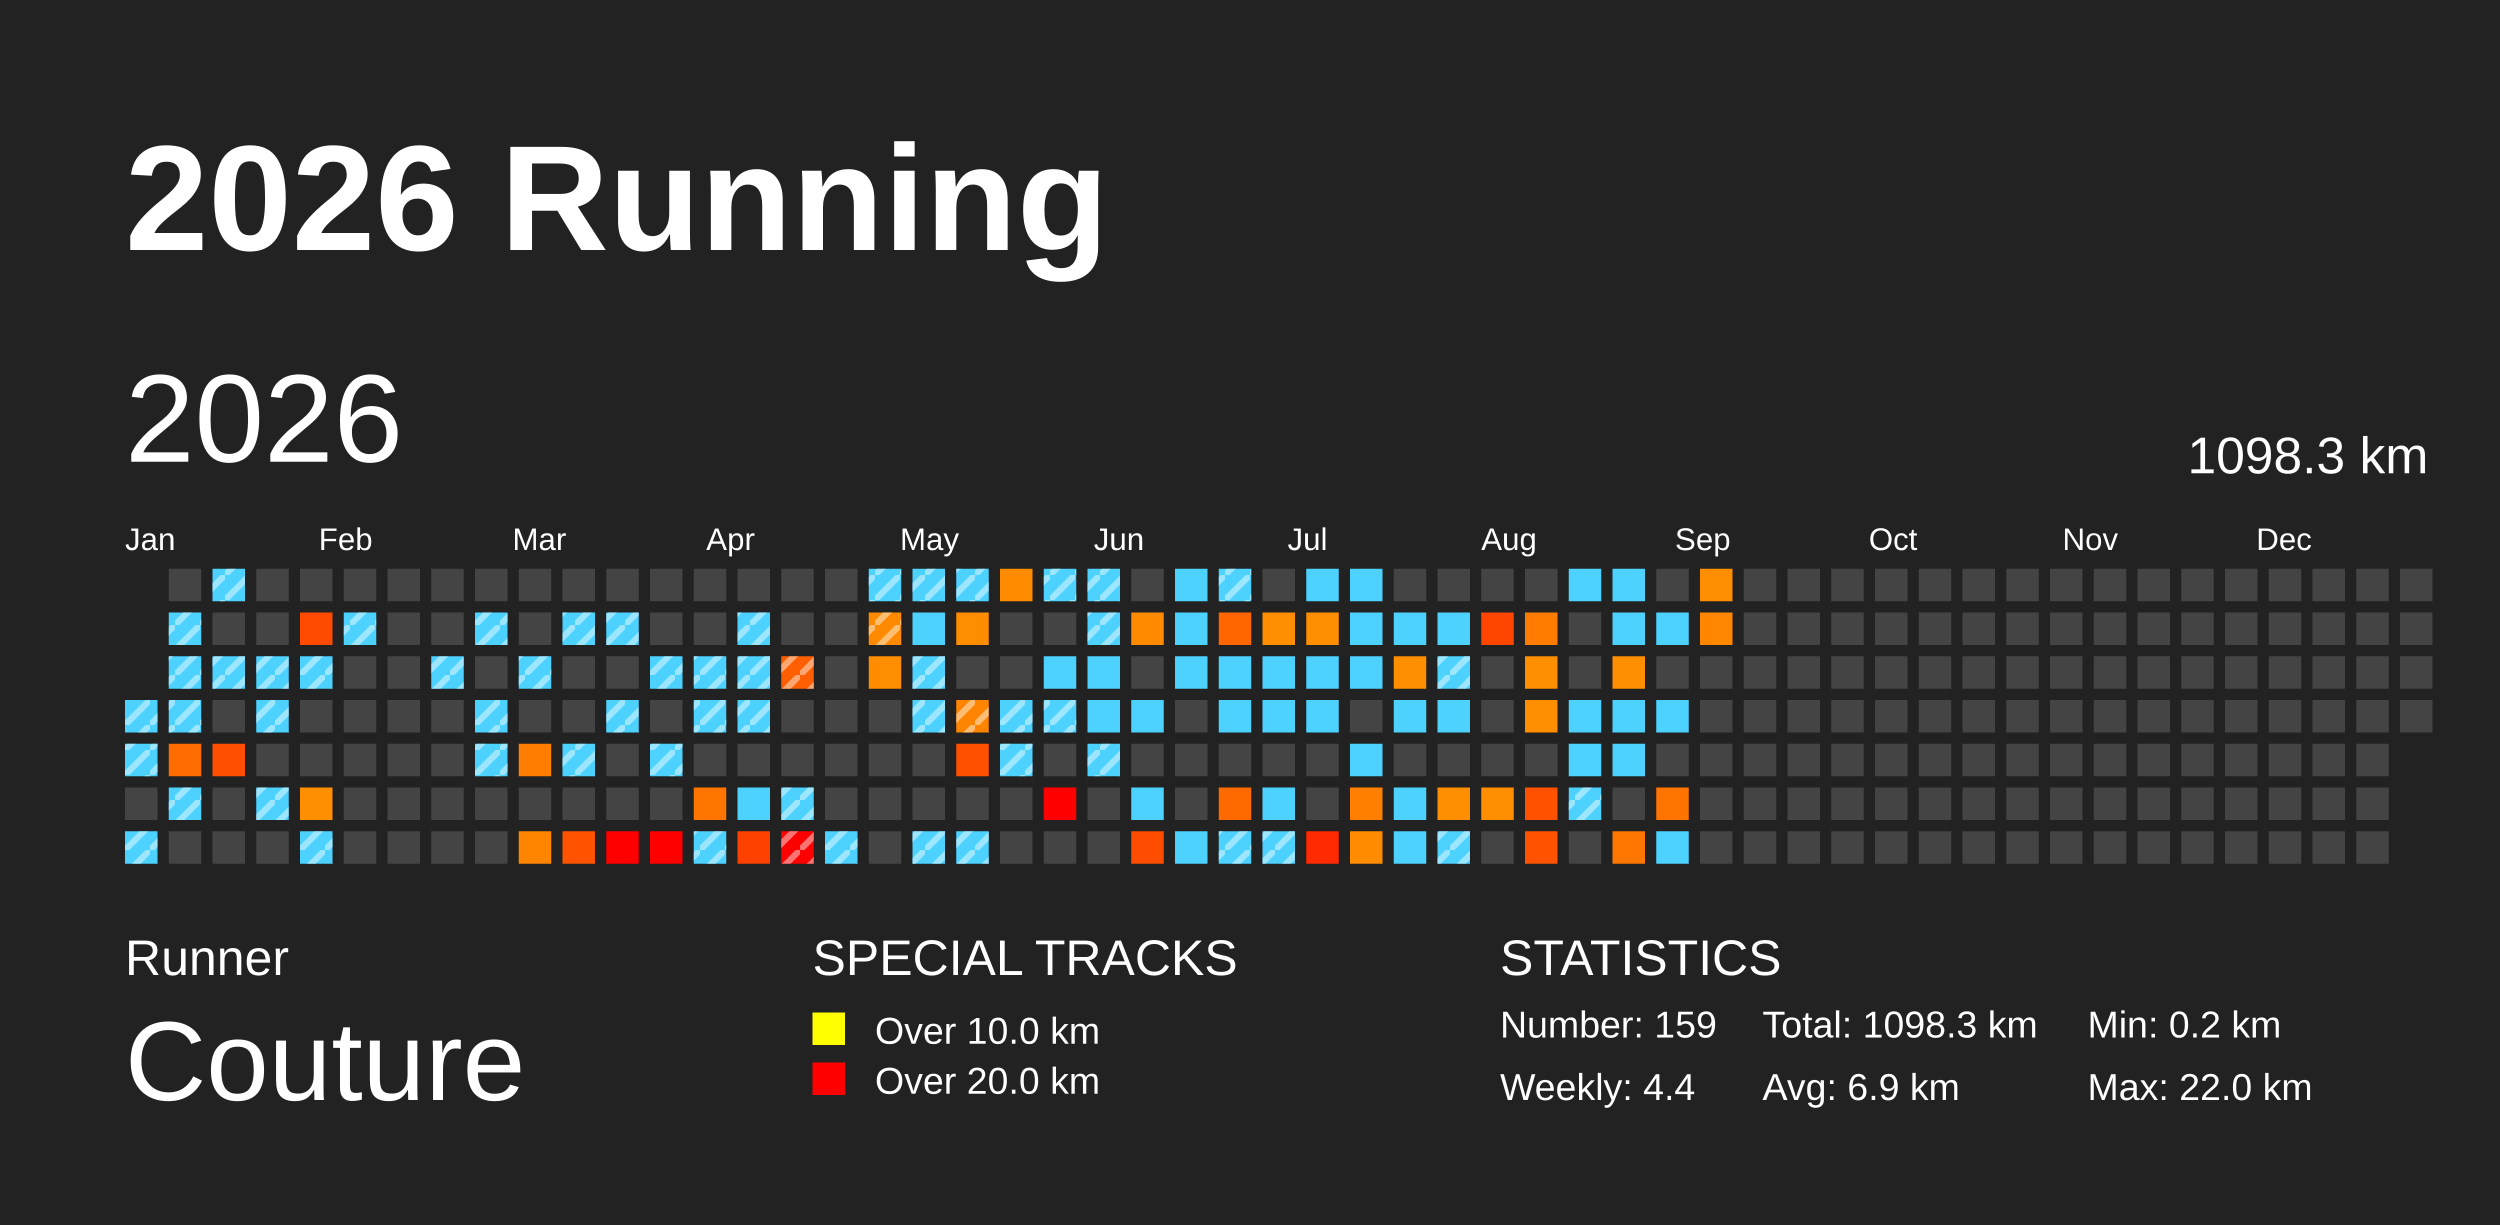
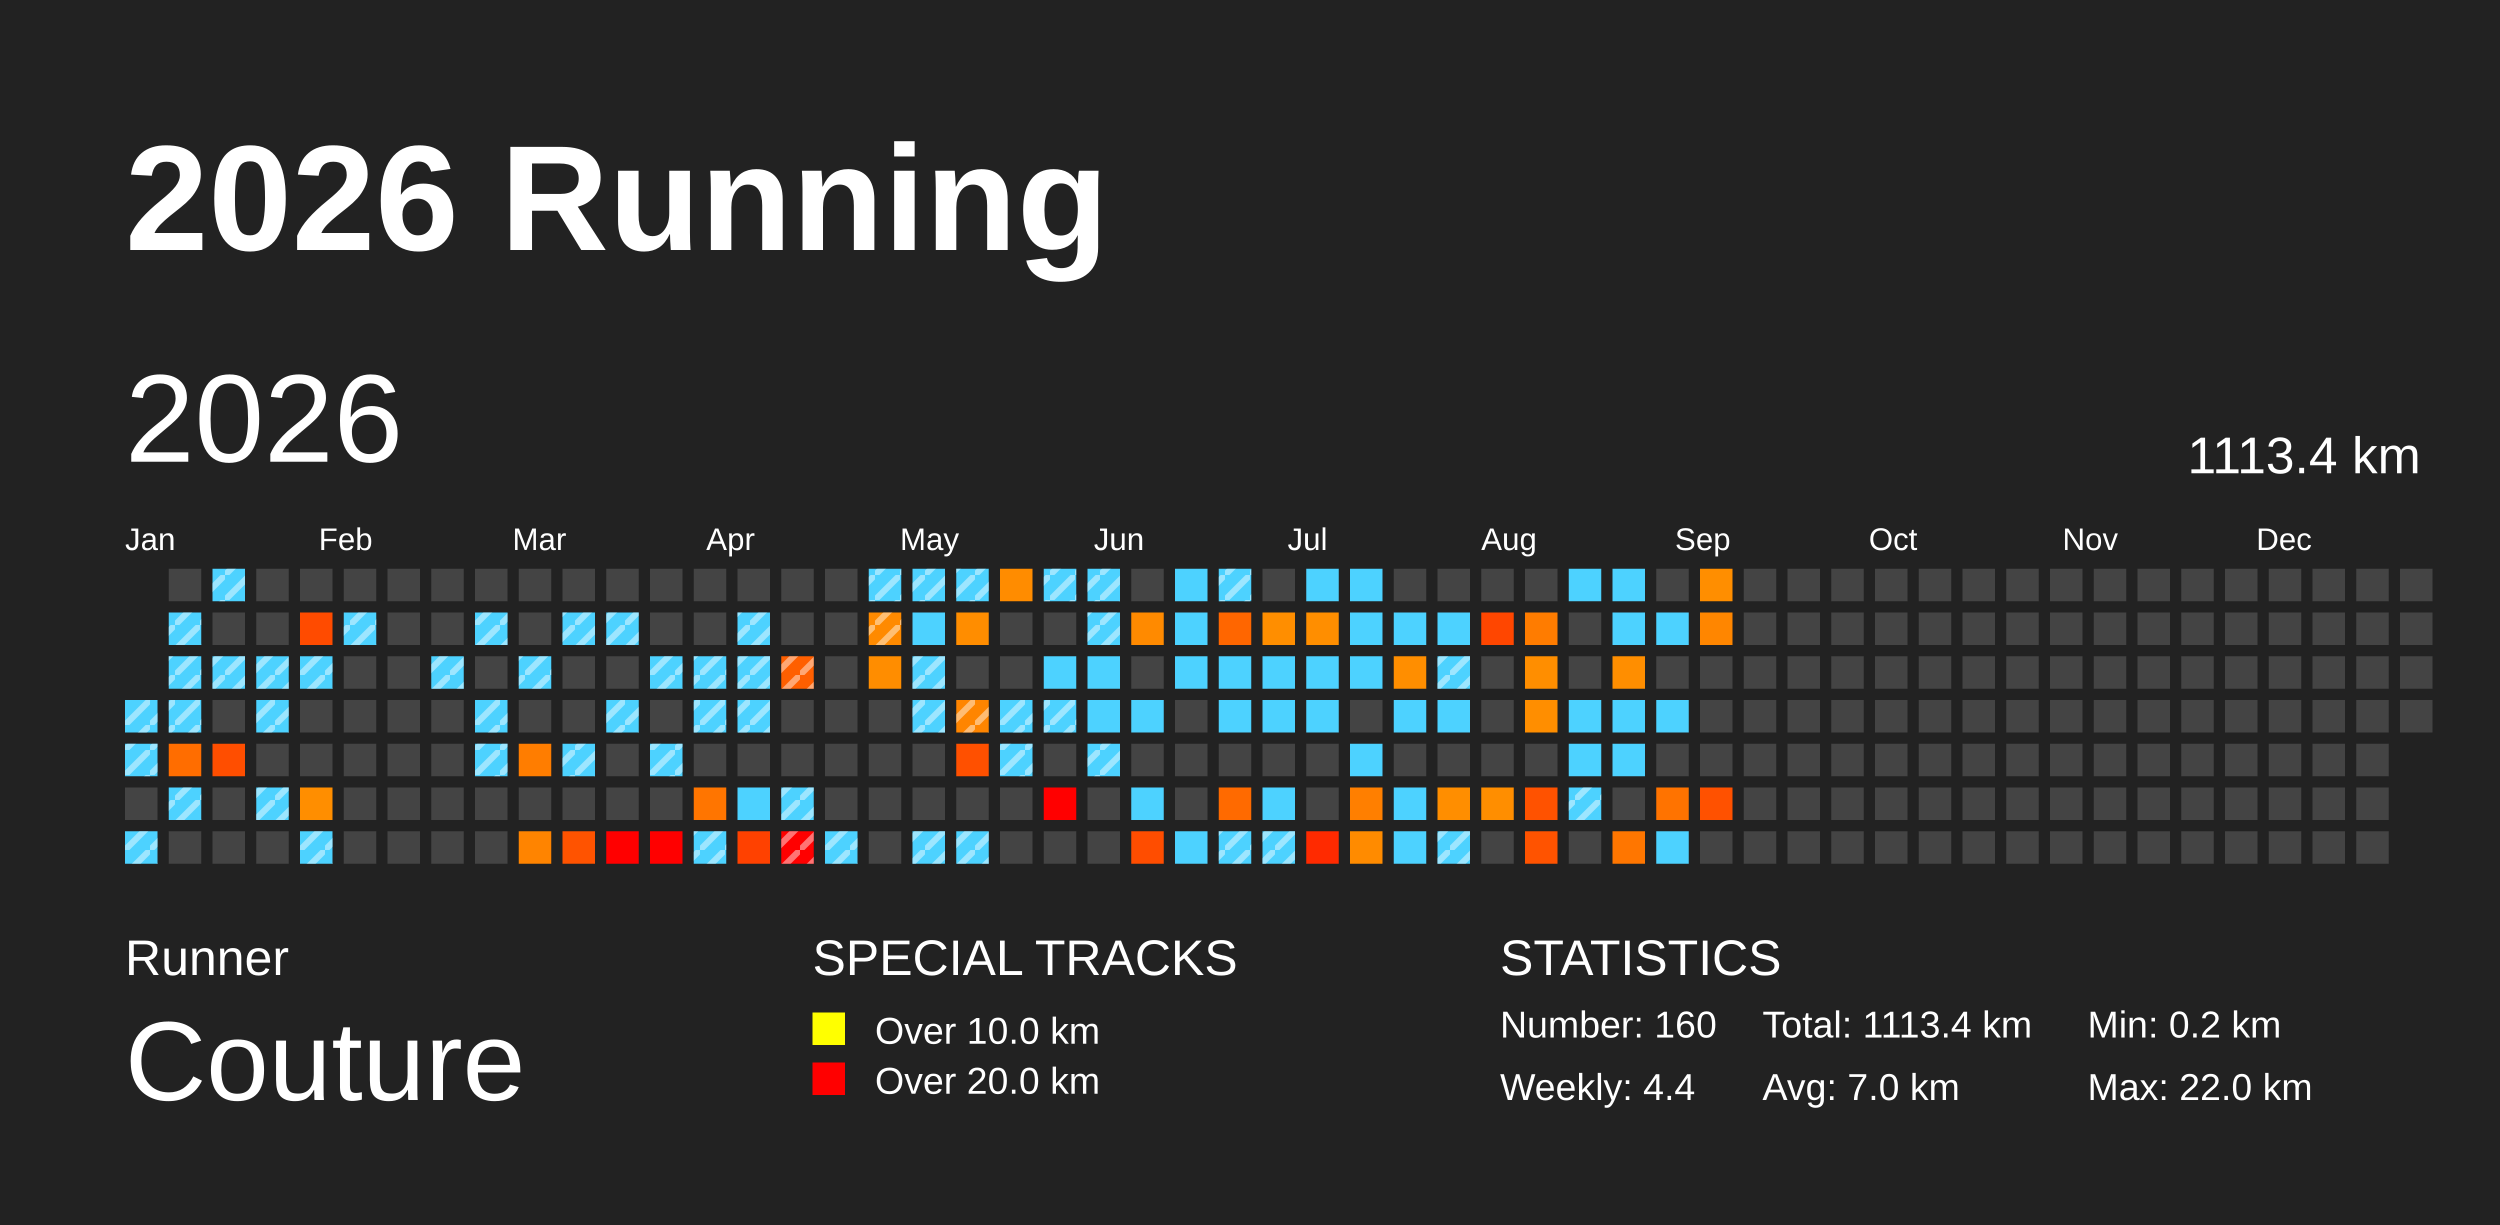
<svg xmlns="http://www.w3.org/2000/svg" baseProfile="full" height="98mm" version="1.1" viewBox="0,0,200,98" width="200mm">
  <defs>
    <pattern height="2" id="indoor-stripe" patternUnits="userSpaceOnUse" width="2">
      <line stroke="white" stroke-opacity="0.45" stroke-width="0.5" x1="0" x2="2" y1="2" y2="0" />
    </pattern>
  </defs>
  <rect fill="#222222" height="98" width="200" x="0" y="0" />
  <text fill="#FFFFFF" style="font-size:12px; font-family:Arial; font-weight:bold;" x="10" y="20">2026 Running</text>
  <text fill="#FFFFFF" style="font-size:4px; font-family:Arial" x="10" y="78">Runner</text>
  <text fill="#FFFFFF" style="font-size:9px; font-family:Arial" x="10" y="88">Couture</text>
  <text fill="#FFFFFF" style="font-size:4px; font-family:Arial" x="65" y="78">SPECIAL TRACKS</text>
  <rect fill="yellow" height="2.6" width="2.6" x="65" y="81" />
  <text fill="#FFFFFF" style="font-size:3px; font-family:Arial" x="70" y="83.5">Over 10.0 km</text>
  <rect fill="red" height="2.6" width="2.6" x="65" y="85" />
  <text fill="#FFFFFF" style="font-size:3px; font-family:Arial" x="70" y="87.5">Over 20.0 km</text>
  <text fill="#FFFFFF" style="font-size:4px; font-family:Arial" x="120" y="78">STATISTICS</text>
-   <text fill="#FFFFFF" style="font-size:3px; font-family:Arial" x="120" y="83">Number: 159</text>
+   <text fill="#FFFFFF" style="font-size:3px; font-family:Arial" x="120" y="83">Number: 160</text>
  <text fill="#FFFFFF" style="font-size:3px; font-family:Arial" x="120" y="88">Weekly: 4.4</text>
-   <text fill="#FFFFFF" style="font-size:3px; font-family:Arial" x="141" y="83">Total: 1098.3 km</text>
-   <text fill="#FFFFFF" style="font-size:3px; font-family:Arial" x="141" y="88">Avg: 6.9 km</text>
+   <text fill="#FFFFFF" style="font-size:3px; font-family:Arial" x="141" y="83">Total: 1113.4 km</text>
+   <text fill="#FFFFFF" style="font-size:3px; font-family:Arial" x="141" y="88">Avg: 7.0 km</text>
  <text fill="#FFFFFF" style="font-size:3px; font-family:Arial" x="167" y="83">Min: 0.2 km</text>
  <text fill="#FFFFFF" style="font-size:3px; font-family:Arial" x="167" y="88">Max: 22.0 km</text>
  <text dominant-baseline="hanging" fill="#FFFFFF" style="font-size:10.0px; font-family:Arial;" x="10" y="30">2026</text>
-   <text dominant-baseline="hanging" fill="#FFFFFF" style="font-size:4.125px; font-family:Arial;" x="175" y="35">1098.3 km</text>
+   <text dominant-baseline="hanging" fill="#FFFFFF" style="font-size:4.125px; font-family:Arial;" x="175" y="35">1113.4 km</text>
  <text fill="#FFFFFF" style="font-size:2.5px; font-family:Arial" x="10.0" y="44">Jan</text>
  <text fill="#FFFFFF" style="font-size:2.5px; font-family:Arial" x="25.5" y="44">Feb</text>
  <text fill="#FFFFFF" style="font-size:2.5px; font-family:Arial" x="41.0" y="44">Mar</text>
  <text fill="#FFFFFF" style="font-size:2.5px; font-family:Arial" x="56.5" y="44">Apr</text>
  <text fill="#FFFFFF" style="font-size:2.5px; font-family:Arial" x="72.0" y="44">May</text>
  <text fill="#FFFFFF" style="font-size:2.5px; font-family:Arial" x="87.5" y="44">Jun</text>
  <text fill="#FFFFFF" style="font-size:2.5px; font-family:Arial" x="103.0" y="44">Jul</text>
  <text fill="#FFFFFF" style="font-size:2.5px; font-family:Arial" x="118.5" y="44">Aug</text>
  <text fill="#FFFFFF" style="font-size:2.5px; font-family:Arial" x="134.0" y="44">Sep</text>
  <text fill="#FFFFFF" style="font-size:2.5px; font-family:Arial" x="149.5" y="44">Oct</text>
  <text fill="#FFFFFF" style="font-size:2.5px; font-family:Arial" x="165.0" y="44">Nov</text>
  <text fill="#FFFFFF" style="font-size:2.5px; font-family:Arial" x="180.5" y="44">Dec</text>
  <rect fill="#4dd2ff" height="2.6" width="2.6" x="10.0" y="56.0" />
  <rect fill="url(#indoor-stripe)" height="2.6" style="pointer-events: none;" width="2.6" x="10.0" y="56.0" />
  <rect fill="#4dd2ff" height="2.6" width="2.6" x="10.0" y="59.5" />
  <rect fill="url(#indoor-stripe)" height="2.6" style="pointer-events: none;" width="2.6" x="10.0" y="59.5" />
  <rect fill="#444444" height="2.6" width="2.6" x="10.0" y="63.0" />
  <rect fill="#4dd2ff" height="2.6" width="2.6" x="10.0" y="66.5" />
  <rect fill="url(#indoor-stripe)" height="2.6" style="pointer-events: none;" width="2.6" x="10.0" y="66.5" />
  <rect fill="#444444" height="2.6" width="2.6" x="13.5" y="45.5" />
  <rect fill="#4dd2ff" height="2.6" width="2.6" x="13.5" y="49.0" />
  <rect fill="url(#indoor-stripe)" height="2.6" style="pointer-events: none;" width="2.6" x="13.5" y="49.0" />
  <rect fill="#4dd2ff" height="2.6" width="2.6" x="13.5" y="52.5" />
  <rect fill="url(#indoor-stripe)" height="2.6" style="pointer-events: none;" width="2.6" x="13.5" y="52.5" />
  <rect fill="#4dd2ff" height="2.6" width="2.6" x="13.5" y="56.0" />
  <rect fill="url(#indoor-stripe)" height="2.6" style="pointer-events: none;" width="2.6" x="13.5" y="56.0" />
  <rect fill="#ff6d00" height="2.6" width="2.6" x="13.5" y="59.5" />
  <rect fill="#4dd2ff" height="2.6" width="2.6" x="13.5" y="63.0" />
  <rect fill="url(#indoor-stripe)" height="2.6" style="pointer-events: none;" width="2.6" x="13.5" y="63.0" />
  <rect fill="#444444" height="2.6" width="2.6" x="13.5" y="66.5" />
  <rect fill="#4dd2ff" height="2.6" width="2.6" x="17.0" y="45.5" />
  <rect fill="url(#indoor-stripe)" height="2.6" style="pointer-events: none;" width="2.6" x="17.0" y="45.5" />
  <rect fill="#444444" height="2.6" width="2.6" x="17.0" y="49.0" />
  <rect fill="#4dd2ff" height="2.6" width="2.6" x="17.0" y="52.5" />
  <rect fill="url(#indoor-stripe)" height="2.6" style="pointer-events: none;" width="2.6" x="17.0" y="52.5" />
  <rect fill="#444444" height="2.6" width="2.6" x="17.0" y="56.0" />
  <rect fill="#ff4e00" height="2.6" width="2.6" x="17.0" y="59.5" />
  <rect fill="#444444" height="2.6" width="2.6" x="17.0" y="63.0" />
  <rect fill="#444444" height="2.6" width="2.6" x="17.0" y="66.5" />
  <rect fill="#444444" height="2.6" width="2.6" x="20.5" y="45.5" />
  <rect fill="#444444" height="2.6" width="2.6" x="20.5" y="49.0" />
  <rect fill="#4dd2ff" height="2.6" width="2.6" x="20.5" y="52.5" />
  <rect fill="url(#indoor-stripe)" height="2.6" style="pointer-events: none;" width="2.6" x="20.5" y="52.5" />
  <rect fill="#4dd2ff" height="2.6" width="2.6" x="20.5" y="56.0" />
  <rect fill="url(#indoor-stripe)" height="2.6" style="pointer-events: none;" width="2.6" x="20.5" y="56.0" />
  <rect fill="#444444" height="2.6" width="2.6" x="20.5" y="59.5" />
  <rect fill="#4dd2ff" height="2.6" width="2.6" x="20.5" y="63.0" />
  <rect fill="url(#indoor-stripe)" height="2.6" style="pointer-events: none;" width="2.6" x="20.5" y="63.0" />
  <rect fill="#444444" height="2.6" width="2.6" x="20.5" y="66.5" />
  <rect fill="#444444" height="2.6" width="2.6" x="24.0" y="45.5" />
  <rect fill="#ff4b00" height="2.6" width="2.6" x="24.0" y="49.0" />
  <rect fill="#4dd2ff" height="2.6" width="2.6" x="24.0" y="52.5" />
  <rect fill="url(#indoor-stripe)" height="2.6" style="pointer-events: none;" width="2.6" x="24.0" y="52.5" />
  <rect fill="#444444" height="2.6" width="2.6" x="24.0" y="56.0" />
  <rect fill="#444444" height="2.6" width="2.6" x="24.0" y="59.5" />
  <rect fill="#ff8e00" height="2.6" width="2.6" x="24.0" y="63.0" />
  <rect fill="#4dd2ff" height="2.6" width="2.6" x="24.0" y="66.5" />
  <rect fill="url(#indoor-stripe)" height="2.6" style="pointer-events: none;" width="2.6" x="24.0" y="66.5" />
  <rect fill="#444444" height="2.6" width="2.6" x="27.5" y="45.5" />
  <rect fill="#4dd2ff" height="2.6" width="2.6" x="27.5" y="49.0" />
  <rect fill="url(#indoor-stripe)" height="2.6" style="pointer-events: none;" width="2.6" x="27.5" y="49.0" />
  <rect fill="#444444" height="2.6" width="2.6" x="27.5" y="52.5" />
  <rect fill="#444444" height="2.6" width="2.6" x="27.5" y="56.0" />
  <rect fill="#444444" height="2.6" width="2.6" x="27.5" y="59.5" />
  <rect fill="#444444" height="2.6" width="2.6" x="27.5" y="63.0" />
  <rect fill="#444444" height="2.6" width="2.6" x="27.5" y="66.5" />
  <rect fill="#444444" height="2.6" width="2.6" x="31.0" y="45.5" />
  <rect fill="#444444" height="2.6" width="2.6" x="31.0" y="49.0" />
  <rect fill="#444444" height="2.6" width="2.6" x="31.0" y="52.5" />
  <rect fill="#444444" height="2.6" width="2.6" x="31.0" y="56.0" />
  <rect fill="#444444" height="2.6" width="2.6" x="31.0" y="59.5" />
  <rect fill="#444444" height="2.6" width="2.6" x="31.0" y="63.0" />
  <rect fill="#444444" height="2.6" width="2.6" x="31.0" y="66.5" />
  <rect fill="#444444" height="2.6" width="2.6" x="34.5" y="45.5" />
  <rect fill="#444444" height="2.6" width="2.6" x="34.5" y="49.0" />
  <rect fill="#4dd2ff" height="2.6" width="2.6" x="34.5" y="52.5" />
  <rect fill="url(#indoor-stripe)" height="2.6" style="pointer-events: none;" width="2.6" x="34.5" y="52.5" />
  <rect fill="#444444" height="2.6" width="2.6" x="34.5" y="56.0" />
  <rect fill="#444444" height="2.6" width="2.6" x="34.5" y="59.5" />
  <rect fill="#444444" height="2.6" width="2.6" x="34.5" y="63.0" />
  <rect fill="#444444" height="2.6" width="2.6" x="34.5" y="66.5" />
  <rect fill="#444444" height="2.6" width="2.6" x="38.0" y="45.5" />
  <rect fill="#4dd2ff" height="2.6" width="2.6" x="38.0" y="49.0" />
  <rect fill="url(#indoor-stripe)" height="2.6" style="pointer-events: none;" width="2.6" x="38.0" y="49.0" />
  <rect fill="#444444" height="2.6" width="2.6" x="38.0" y="52.5" />
  <rect fill="#4dd2ff" height="2.6" width="2.6" x="38.0" y="56.0" />
  <rect fill="url(#indoor-stripe)" height="2.6" style="pointer-events: none;" width="2.6" x="38.0" y="56.0" />
  <rect fill="#4dd2ff" height="2.6" width="2.6" x="38.0" y="59.5" />
  <rect fill="url(#indoor-stripe)" height="2.6" style="pointer-events: none;" width="2.6" x="38.0" y="59.5" />
  <rect fill="#444444" height="2.6" width="2.6" x="38.0" y="63.0" />
  <rect fill="#444444" height="2.6" width="2.6" x="38.0" y="66.5" />
  <rect fill="#444444" height="2.6" width="2.6" x="41.5" y="45.5" />
  <rect fill="#444444" height="2.6" width="2.6" x="41.5" y="49.0" />
  <rect fill="#4dd2ff" height="2.6" width="2.6" x="41.5" y="52.5" />
  <rect fill="url(#indoor-stripe)" height="2.6" style="pointer-events: none;" width="2.6" x="41.5" y="52.5" />
  <rect fill="#444444" height="2.6" width="2.6" x="41.5" y="56.0" />
  <rect fill="#ff7d00" height="2.6" width="2.6" x="41.5" y="59.5" />
  <rect fill="#444444" height="2.6" width="2.6" x="41.5" y="63.0" />
  <rect fill="#ff8400" height="2.6" width="2.6" x="41.5" y="66.5" />
  <rect fill="#444444" height="2.6" width="2.6" x="45.0" y="45.5" />
  <rect fill="#4dd2ff" height="2.6" width="2.6" x="45.0" y="49.0" />
  <rect fill="url(#indoor-stripe)" height="2.6" style="pointer-events: none;" width="2.6" x="45.0" y="49.0" />
  <rect fill="#444444" height="2.6" width="2.6" x="45.0" y="52.5" />
  <rect fill="#444444" height="2.6" width="2.6" x="45.0" y="56.0" />
  <rect fill="#4dd2ff" height="2.6" width="2.6" x="45.0" y="59.5" />
  <rect fill="url(#indoor-stripe)" height="2.6" style="pointer-events: none;" width="2.6" x="45.0" y="59.5" />
  <rect fill="#444444" height="2.6" width="2.6" x="45.0" y="63.0" />
  <rect fill="#ff5300" height="2.6" width="2.6" x="45.0" y="66.5" />
  <rect fill="#444444" height="2.6" width="2.6" x="48.5" y="45.5" />
  <rect fill="#4dd2ff" height="2.6" width="2.6" x="48.5" y="49.0" />
  <rect fill="url(#indoor-stripe)" height="2.6" style="pointer-events: none;" width="2.6" x="48.5" y="49.0" />
  <rect fill="#444444" height="2.6" width="2.6" x="48.5" y="52.5" />
  <rect fill="#4dd2ff" height="2.6" width="2.6" x="48.5" y="56.0" />
  <rect fill="url(#indoor-stripe)" height="2.6" style="pointer-events: none;" width="2.6" x="48.5" y="56.0" />
  <rect fill="#444444" height="2.6" width="2.6" x="48.5" y="59.5" />
  <rect fill="#444444" height="2.6" width="2.6" x="48.5" y="63.0" />
  <rect fill="red" height="2.6" width="2.6" x="48.5" y="66.5" />
  <rect fill="#444444" height="2.6" width="2.6" x="52.0" y="45.5" />
  <rect fill="#444444" height="2.6" width="2.6" x="52.0" y="49.0" />
  <rect fill="#4dd2ff" height="2.6" width="2.6" x="52.0" y="52.5" />
  <rect fill="url(#indoor-stripe)" height="2.6" style="pointer-events: none;" width="2.6" x="52.0" y="52.5" />
  <rect fill="#444444" height="2.6" width="2.6" x="52.0" y="56.0" />
  <rect fill="#4dd2ff" height="2.6" width="2.6" x="52.0" y="59.5" />
  <rect fill="url(#indoor-stripe)" height="2.6" style="pointer-events: none;" width="2.6" x="52.0" y="59.5" />
  <rect fill="#444444" height="2.6" width="2.6" x="52.0" y="63.0" />
  <rect fill="red" height="2.6" width="2.6" x="52.0" y="66.5" />
  <rect fill="#444444" height="2.6" width="2.6" x="55.5" y="45.5" />
  <rect fill="#444444" height="2.6" width="2.6" x="55.5" y="49.0" />
  <rect fill="#4dd2ff" height="2.6" width="2.6" x="55.5" y="52.5" />
  <rect fill="url(#indoor-stripe)" height="2.6" style="pointer-events: none;" width="2.6" x="55.5" y="52.5" />
  <rect fill="#4dd2ff" height="2.6" width="2.6" x="55.5" y="56.0" />
  <rect fill="url(#indoor-stripe)" height="2.6" style="pointer-events: none;" width="2.6" x="55.5" y="56.0" />
  <rect fill="#444444" height="2.6" width="2.6" x="55.5" y="59.5" />
  <rect fill="#ff7500" height="2.6" width="2.6" x="55.5" y="63.0" />
  <rect fill="#4dd2ff" height="2.6" width="2.6" x="55.5" y="66.5" />
  <rect fill="url(#indoor-stripe)" height="2.6" style="pointer-events: none;" width="2.6" x="55.5" y="66.5" />
  <rect fill="#444444" height="2.6" width="2.6" x="59.0" y="45.5" />
  <rect fill="#4dd2ff" height="2.6" width="2.6" x="59.0" y="49.0" />
  <rect fill="url(#indoor-stripe)" height="2.6" style="pointer-events: none;" width="2.6" x="59.0" y="49.0" />
  <rect fill="#4dd2ff" height="2.6" width="2.6" x="59.0" y="52.5" />
  <rect fill="url(#indoor-stripe)" height="2.6" style="pointer-events: none;" width="2.6" x="59.0" y="52.5" />
  <rect fill="#4dd2ff" height="2.6" width="2.6" x="59.0" y="56.0" />
  <rect fill="url(#indoor-stripe)" height="2.6" style="pointer-events: none;" width="2.6" x="59.0" y="56.0" />
  <rect fill="#444444" height="2.6" width="2.6" x="59.0" y="59.5" />
  <rect fill="#4dd2ff" height="2.6" width="2.6" x="59.0" y="63.0" />
  <rect fill="#ff4100" height="2.6" width="2.6" x="59.0" y="66.5" />
  <rect fill="#444444" height="2.6" width="2.6" x="62.5" y="45.5" />
  <rect fill="#444444" height="2.6" width="2.6" x="62.5" y="49.0" />
  <rect fill="#ff5f00" height="2.6" width="2.6" x="62.5" y="52.5" />
  <rect fill="url(#indoor-stripe)" height="2.6" style="pointer-events: none;" width="2.6" x="62.5" y="52.5" />
  <rect fill="#444444" height="2.6" width="2.6" x="62.5" y="56.0" />
  <rect fill="#444444" height="2.6" width="2.6" x="62.5" y="59.5" />
  <rect fill="#4dd2ff" height="2.6" width="2.6" x="62.5" y="63.0" />
  <rect fill="url(#indoor-stripe)" height="2.6" style="pointer-events: none;" width="2.6" x="62.5" y="63.0" />
  <rect fill="red" height="2.6" width="2.6" x="62.5" y="66.5" />
  <rect fill="url(#indoor-stripe)" height="2.6" style="pointer-events: none;" width="2.6" x="62.5" y="66.5" />
  <rect fill="#444444" height="2.6" width="2.6" x="66.0" y="45.5" />
  <rect fill="#444444" height="2.6" width="2.6" x="66.0" y="49.0" />
  <rect fill="#444444" height="2.6" width="2.6" x="66.0" y="52.5" />
  <rect fill="#444444" height="2.6" width="2.6" x="66.0" y="56.0" />
  <rect fill="#444444" height="2.6" width="2.6" x="66.0" y="59.5" />
  <rect fill="#444444" height="2.6" width="2.6" x="66.0" y="63.0" />
  <rect fill="#4dd2ff" height="2.6" width="2.6" x="66.0" y="66.5" />
  <rect fill="url(#indoor-stripe)" height="2.6" style="pointer-events: none;" width="2.6" x="66.0" y="66.5" />
  <rect fill="#4dd2ff" height="2.6" width="2.6" x="69.5" y="45.5" />
  <rect fill="url(#indoor-stripe)" height="2.6" style="pointer-events: none;" width="2.6" x="69.5" y="45.5" />
  <rect fill="#ff8a00" height="2.6" width="2.6" x="69.5" y="49.0" />
  <rect fill="url(#indoor-stripe)" height="2.6" style="pointer-events: none;" width="2.6" x="69.5" y="49.0" />
  <rect fill="#ff8d00" height="2.6" width="2.6" x="69.5" y="52.5" />
  <rect fill="#444444" height="2.6" width="2.6" x="69.5" y="56.0" />
  <rect fill="#444444" height="2.6" width="2.6" x="69.5" y="59.5" />
  <rect fill="#444444" height="2.6" width="2.6" x="69.5" y="63.0" />
  <rect fill="#444444" height="2.6" width="2.6" x="69.5" y="66.5" />
  <rect fill="#4dd2ff" height="2.6" width="2.6" x="73.0" y="45.5" />
  <rect fill="url(#indoor-stripe)" height="2.6" style="pointer-events: none;" width="2.6" x="73.0" y="45.5" />
  <rect fill="#4dd2ff" height="2.6" width="2.6" x="73.0" y="49.0" />
  <rect fill="#4dd2ff" height="2.6" width="2.6" x="73.0" y="52.5" />
  <rect fill="url(#indoor-stripe)" height="2.6" style="pointer-events: none;" width="2.6" x="73.0" y="52.5" />
  <rect fill="#4dd2ff" height="2.6" width="2.6" x="73.0" y="56.0" />
  <rect fill="url(#indoor-stripe)" height="2.6" style="pointer-events: none;" width="2.6" x="73.0" y="56.0" />
  <rect fill="#444444" height="2.6" width="2.6" x="73.0" y="59.5" />
  <rect fill="#444444" height="2.6" width="2.6" x="73.0" y="63.0" />
  <rect fill="#4dd2ff" height="2.6" width="2.6" x="73.0" y="66.5" />
  <rect fill="url(#indoor-stripe)" height="2.6" style="pointer-events: none;" width="2.6" x="73.0" y="66.5" />
  <rect fill="#4dd2ff" height="2.6" width="2.6" x="76.5" y="45.5" />
  <rect fill="url(#indoor-stripe)" height="2.6" style="pointer-events: none;" width="2.6" x="76.5" y="45.5" />
  <rect fill="#ff8d00" height="2.6" width="2.6" x="76.5" y="49.0" />
  <rect fill="#444444" height="2.6" width="2.6" x="76.5" y="52.5" />
  <rect fill="#ff8500" height="2.6" width="2.6" x="76.5" y="56.0" />
  <rect fill="url(#indoor-stripe)" height="2.6" style="pointer-events: none;" width="2.6" x="76.5" y="56.0" />
  <rect fill="#ff5000" height="2.6" width="2.6" x="76.5" y="59.5" />
  <rect fill="#444444" height="2.6" width="2.6" x="76.5" y="63.0" />
  <rect fill="#4dd2ff" height="2.6" width="2.6" x="76.5" y="66.5" />
  <rect fill="url(#indoor-stripe)" height="2.6" style="pointer-events: none;" width="2.6" x="76.5" y="66.5" />
  <rect fill="#ff8c00" height="2.6" width="2.6" x="80.0" y="45.5" />
  <rect fill="#444444" height="2.6" width="2.6" x="80.0" y="49.0" />
  <rect fill="#444444" height="2.6" width="2.6" x="80.0" y="52.5" />
  <rect fill="#4dd2ff" height="2.6" width="2.6" x="80.0" y="56.0" />
  <rect fill="url(#indoor-stripe)" height="2.6" style="pointer-events: none;" width="2.6" x="80.0" y="56.0" />
  <rect fill="#4dd2ff" height="2.6" width="2.6" x="80.0" y="59.5" />
  <rect fill="url(#indoor-stripe)" height="2.6" style="pointer-events: none;" width="2.6" x="80.0" y="59.5" />
  <rect fill="#444444" height="2.6" width="2.6" x="80.0" y="63.0" />
  <rect fill="#444444" height="2.6" width="2.6" x="80.0" y="66.5" />
  <rect fill="#4dd2ff" height="2.6" width="2.6" x="83.5" y="45.5" />
  <rect fill="url(#indoor-stripe)" height="2.6" style="pointer-events: none;" width="2.6" x="83.5" y="45.5" />
  <rect fill="#444444" height="2.6" width="2.6" x="83.5" y="49.0" />
  <rect fill="#4dd2ff" height="2.6" width="2.6" x="83.5" y="52.5" />
  <rect fill="#4dd2ff" height="2.6" width="2.6" x="83.5" y="56.0" />
  <rect fill="url(#indoor-stripe)" height="2.6" style="pointer-events: none;" width="2.6" x="83.5" y="56.0" />
  <rect fill="#444444" height="2.6" width="2.6" x="83.5" y="59.5" />
  <rect fill="red" height="2.6" width="2.6" x="83.5" y="63.0" />
  <rect fill="#444444" height="2.6" width="2.6" x="83.5" y="66.5" />
  <rect fill="#4dd2ff" height="2.6" width="2.6" x="87.0" y="45.5" />
  <rect fill="url(#indoor-stripe)" height="2.6" style="pointer-events: none;" width="2.6" x="87.0" y="45.5" />
  <rect fill="#4dd2ff" height="2.6" width="2.6" x="87.0" y="49.0" />
  <rect fill="url(#indoor-stripe)" height="2.6" style="pointer-events: none;" width="2.6" x="87.0" y="49.0" />
  <rect fill="#4dd2ff" height="2.6" width="2.6" x="87.0" y="52.5" />
  <rect fill="#4dd2ff" height="2.6" width="2.6" x="87.0" y="56.0" />
  <rect fill="#4dd2ff" height="2.6" width="2.6" x="87.0" y="59.5" />
  <rect fill="url(#indoor-stripe)" height="2.6" style="pointer-events: none;" width="2.6" x="87.0" y="59.5" />
  <rect fill="#444444" height="2.6" width="2.6" x="87.0" y="63.0" />
  <rect fill="#444444" height="2.6" width="2.6" x="87.0" y="66.5" />
  <rect fill="#444444" height="2.6" width="2.6" x="90.5" y="45.5" />
  <rect fill="#ff8a00" height="2.6" width="2.6" x="90.5" y="49.0" />
  <rect fill="#444444" height="2.6" width="2.6" x="90.5" y="52.5" />
  <rect fill="#4dd2ff" height="2.6" width="2.6" x="90.5" y="56.0" />
  <rect fill="#444444" height="2.6" width="2.6" x="90.5" y="59.5" />
  <rect fill="#4dd2ff" height="2.6" width="2.6" x="90.5" y="63.0" />
  <rect fill="#ff4d00" height="2.6" width="2.6" x="90.5" y="66.5" />
  <rect fill="#4dd2ff" height="2.6" width="2.6" x="94.0" y="45.5" />
  <rect fill="#4dd2ff" height="2.6" width="2.6" x="94.0" y="49.0" />
  <rect fill="#4dd2ff" height="2.6" width="2.6" x="94.0" y="52.5" />
  <rect fill="#444444" height="2.6" width="2.6" x="94.0" y="56.0" />
  <rect fill="#444444" height="2.6" width="2.6" x="94.0" y="59.5" />
  <rect fill="#444444" height="2.6" width="2.6" x="94.0" y="63.0" />
  <rect fill="#4dd2ff" height="2.6" width="2.6" x="94.0" y="66.5" />
  <rect fill="#4dd2ff" height="2.6" width="2.6" x="97.5" y="45.5" />
  <rect fill="url(#indoor-stripe)" height="2.6" style="pointer-events: none;" width="2.6" x="97.5" y="45.5" />
  <rect fill="#ff6600" height="2.6" width="2.6" x="97.5" y="49.0" />
  <rect fill="#4dd2ff" height="2.6" width="2.6" x="97.5" y="52.5" />
  <rect fill="#4dd2ff" height="2.6" width="2.6" x="97.5" y="56.0" />
  <rect fill="#444444" height="2.6" width="2.6" x="97.5" y="59.5" />
  <rect fill="#ff6a00" height="2.6" width="2.6" x="97.5" y="63.0" />
  <rect fill="#4dd2ff" height="2.6" width="2.6" x="97.5" y="66.5" />
  <rect fill="url(#indoor-stripe)" height="2.6" style="pointer-events: none;" width="2.6" x="97.5" y="66.5" />
  <rect fill="#444444" height="2.6" width="2.6" x="101.0" y="45.5" />
  <rect fill="#ff8e00" height="2.6" width="2.6" x="101.0" y="49.0" />
  <rect fill="#4dd2ff" height="2.6" width="2.6" x="101.0" y="52.5" />
  <rect fill="#4dd2ff" height="2.6" width="2.6" x="101.0" y="56.0" />
  <rect fill="#444444" height="2.6" width="2.6" x="101.0" y="59.5" />
  <rect fill="#4dd2ff" height="2.6" width="2.6" x="101.0" y="63.0" />
  <rect fill="#4dd2ff" height="2.6" width="2.6" x="101.0" y="66.5" />
  <rect fill="url(#indoor-stripe)" height="2.6" style="pointer-events: none;" width="2.6" x="101.0" y="66.5" />
  <rect fill="#4dd2ff" height="2.6" width="2.6" x="104.5" y="45.5" />
  <rect fill="#ff8e00" height="2.6" width="2.6" x="104.5" y="49.0" />
  <rect fill="#4dd2ff" height="2.6" width="2.6" x="104.5" y="52.5" />
  <rect fill="#4dd2ff" height="2.6" width="2.6" x="104.5" y="56.0" />
  <rect fill="#444444" height="2.6" width="2.6" x="104.5" y="59.5" />
  <rect fill="#444444" height="2.6" width="2.6" x="104.5" y="63.0" />
  <rect fill="#ff2a00" height="2.6" width="2.6" x="104.5" y="66.5" />
  <rect fill="#4dd2ff" height="2.6" width="2.6" x="108.0" y="45.5" />
  <rect fill="#4dd2ff" height="2.6" width="2.6" x="108.0" y="49.0" />
  <rect fill="#4dd2ff" height="2.6" width="2.6" x="108.0" y="52.5" />
  <rect fill="#444444" height="2.6" width="2.6" x="108.0" y="56.0" />
  <rect fill="#4dd2ff" height="2.6" width="2.6" x="108.0" y="59.5" />
  <rect fill="#ff7f00" height="2.6" width="2.6" x="108.0" y="63.0" />
  <rect fill="#ff8b00" height="2.6" width="2.6" x="108.0" y="66.5" />
  <rect fill="#444444" height="2.6" width="2.6" x="111.5" y="45.5" />
  <rect fill="#4dd2ff" height="2.6" width="2.6" x="111.5" y="49.0" />
  <rect fill="#ff8e00" height="2.6" width="2.6" x="111.5" y="52.5" />
  <rect fill="#4dd2ff" height="2.6" width="2.6" x="111.5" y="56.0" />
  <rect fill="#444444" height="2.6" width="2.6" x="111.5" y="59.5" />
  <rect fill="#4dd2ff" height="2.6" width="2.6" x="111.5" y="63.0" />
  <rect fill="#4dd2ff" height="2.6" width="2.6" x="111.5" y="66.5" />
  <rect fill="#444444" height="2.6" width="2.6" x="115.0" y="45.5" />
  <rect fill="#4dd2ff" height="2.6" width="2.6" x="115.0" y="49.0" />
  <rect fill="#4dd2ff" height="2.6" width="2.6" x="115.0" y="52.5" />
  <rect fill="url(#indoor-stripe)" height="2.6" style="pointer-events: none;" width="2.6" x="115.0" y="52.5" />
  <rect fill="#4dd2ff" height="2.6" width="2.6" x="115.0" y="56.0" />
  <rect fill="#444444" height="2.6" width="2.6" x="115.0" y="59.5" />
  <rect fill="#ff8e00" height="2.6" width="2.6" x="115.0" y="63.0" />
  <rect fill="#4dd2ff" height="2.6" width="2.6" x="115.0" y="66.5" />
  <rect fill="url(#indoor-stripe)" height="2.6" style="pointer-events: none;" width="2.6" x="115.0" y="66.5" />
  <rect fill="#444444" height="2.6" width="2.6" x="118.5" y="45.5" />
  <rect fill="#ff4600" height="2.6" width="2.6" x="118.5" y="49.0" />
  <rect fill="#444444" height="2.6" width="2.6" x="118.5" y="52.5" />
  <rect fill="#444444" height="2.6" width="2.6" x="118.5" y="56.0" />
  <rect fill="#444444" height="2.6" width="2.6" x="118.5" y="59.5" />
  <rect fill="#ff8e00" height="2.6" width="2.6" x="118.5" y="63.0" />
  <rect fill="#444444" height="2.6" width="2.6" x="118.5" y="66.5" />
  <rect fill="#444444" height="2.6" width="2.6" x="122.0" y="45.5" />
  <rect fill="#ff7c00" height="2.6" width="2.6" x="122.0" y="49.0" />
  <rect fill="#ff8e00" height="2.6" width="2.6" x="122.0" y="52.5" />
  <rect fill="#ff8e00" height="2.6" width="2.6" x="122.0" y="56.0" />
  <rect fill="#444444" height="2.6" width="2.6" x="122.0" y="59.5" />
  <rect fill="#ff5200" height="2.6" width="2.6" x="122.0" y="63.0" />
  <rect fill="#ff5300" height="2.6" width="2.6" x="122.0" y="66.5" />
  <rect fill="#4dd2ff" height="2.6" width="2.6" x="125.5" y="45.5" />
  <rect fill="#444444" height="2.6" width="2.6" x="125.5" y="49.0" />
  <rect fill="#444444" height="2.6" width="2.6" x="125.5" y="52.5" />
  <rect fill="#4dd2ff" height="2.6" width="2.6" x="125.5" y="56.0" />
  <rect fill="#4dd2ff" height="2.6" width="2.6" x="125.5" y="59.5" />
  <rect fill="#4dd2ff" height="2.6" width="2.6" x="125.5" y="63.0" />
  <rect fill="url(#indoor-stripe)" height="2.6" style="pointer-events: none;" width="2.6" x="125.5" y="63.0" />
  <rect fill="#444444" height="2.6" width="2.6" x="125.5" y="66.5" />
  <rect fill="#4dd2ff" height="2.6" width="2.6" x="129.0" y="45.5" />
  <rect fill="#4dd2ff" height="2.6" width="2.6" x="129.0" y="49.0" />
  <rect fill="#ff8e00" height="2.6" width="2.6" x="129.0" y="52.5" />
  <rect fill="#4dd2ff" height="2.6" width="2.6" x="129.0" y="56.0" />
  <rect fill="#4dd2ff" height="2.6" width="2.6" x="129.0" y="59.5" />
  <rect fill="#444444" height="2.6" width="2.6" x="129.0" y="63.0" />
  <rect fill="#ff7600" height="2.6" width="2.6" x="129.0" y="66.5" />
  <rect fill="#444444" height="2.6" width="2.6" x="132.5" y="45.5" />
  <rect fill="#4dd2ff" height="2.6" width="2.6" x="132.5" y="49.0" />
  <rect fill="#444444" height="2.6" width="2.6" x="132.5" y="52.5" />
  <rect fill="#4dd2ff" height="2.6" width="2.6" x="132.5" y="56.0" />
  <rect fill="#444444" height="2.6" width="2.6" x="132.5" y="59.5" />
  <rect fill="#ff7300" height="2.6" width="2.6" x="132.5" y="63.0" />
  <rect fill="#4dd2ff" height="2.6" width="2.6" x="132.5" y="66.5" />
  <rect fill="#ff8e00" height="2.6" width="2.6" x="136.0" y="45.5" />
  <rect fill="#ff8600" height="2.6" width="2.6" x="136.0" y="49.0" />
  <rect fill="#444444" height="2.6" width="2.6" x="136.0" y="52.5" />
  <rect fill="#444444" height="2.6" width="2.6" x="136.0" y="56.0" />
  <rect fill="#444444" height="2.6" width="2.6" x="136.0" y="59.5" />
-   <rect fill="#444444" height="2.6" width="2.6" x="136.0" y="63.0" />
+   <rect fill="#ff5100" height="2.6" width="2.6" x="136.0" y="63.0" />
  <rect fill="#444444" height="2.6" width="2.6" x="136.0" y="66.5" />
  <rect fill="#444444" height="2.6" width="2.6" x="139.5" y="45.5" />
  <rect fill="#444444" height="2.6" width="2.6" x="139.5" y="49.0" />
  <rect fill="#444444" height="2.6" width="2.6" x="139.5" y="52.5" />
  <rect fill="#444444" height="2.6" width="2.6" x="139.5" y="56.0" />
  <rect fill="#444444" height="2.6" width="2.6" x="139.5" y="59.5" />
  <rect fill="#444444" height="2.6" width="2.6" x="139.5" y="63.0" />
  <rect fill="#444444" height="2.6" width="2.6" x="139.5" y="66.5" />
  <rect fill="#444444" height="2.6" width="2.6" x="143.0" y="45.5" />
  <rect fill="#444444" height="2.6" width="2.6" x="143.0" y="49.0" />
  <rect fill="#444444" height="2.6" width="2.6" x="143.0" y="52.5" />
  <rect fill="#444444" height="2.6" width="2.6" x="143.0" y="56.0" />
  <rect fill="#444444" height="2.6" width="2.6" x="143.0" y="59.5" />
  <rect fill="#444444" height="2.6" width="2.6" x="143.0" y="63.0" />
  <rect fill="#444444" height="2.6" width="2.6" x="143.0" y="66.5" />
  <rect fill="#444444" height="2.6" width="2.6" x="146.5" y="45.5" />
  <rect fill="#444444" height="2.6" width="2.6" x="146.5" y="49.0" />
  <rect fill="#444444" height="2.6" width="2.6" x="146.5" y="52.5" />
  <rect fill="#444444" height="2.6" width="2.6" x="146.5" y="56.0" />
  <rect fill="#444444" height="2.6" width="2.6" x="146.5" y="59.5" />
  <rect fill="#444444" height="2.6" width="2.6" x="146.5" y="63.0" />
  <rect fill="#444444" height="2.6" width="2.6" x="146.5" y="66.5" />
  <rect fill="#444444" height="2.6" width="2.6" x="150.0" y="45.5" />
  <rect fill="#444444" height="2.6" width="2.6" x="150.0" y="49.0" />
  <rect fill="#444444" height="2.6" width="2.6" x="150.0" y="52.5" />
  <rect fill="#444444" height="2.6" width="2.6" x="150.0" y="56.0" />
  <rect fill="#444444" height="2.6" width="2.6" x="150.0" y="59.5" />
  <rect fill="#444444" height="2.6" width="2.6" x="150.0" y="63.0" />
  <rect fill="#444444" height="2.6" width="2.6" x="150.0" y="66.5" />
  <rect fill="#444444" height="2.6" width="2.6" x="153.5" y="45.5" />
  <rect fill="#444444" height="2.6" width="2.6" x="153.5" y="49.0" />
  <rect fill="#444444" height="2.6" width="2.6" x="153.5" y="52.5" />
  <rect fill="#444444" height="2.6" width="2.6" x="153.5" y="56.0" />
  <rect fill="#444444" height="2.6" width="2.6" x="153.5" y="59.5" />
  <rect fill="#444444" height="2.6" width="2.6" x="153.5" y="63.0" />
  <rect fill="#444444" height="2.6" width="2.6" x="153.5" y="66.5" />
  <rect fill="#444444" height="2.6" width="2.6" x="157.0" y="45.5" />
  <rect fill="#444444" height="2.6" width="2.6" x="157.0" y="49.0" />
  <rect fill="#444444" height="2.6" width="2.6" x="157.0" y="52.5" />
  <rect fill="#444444" height="2.6" width="2.6" x="157.0" y="56.0" />
  <rect fill="#444444" height="2.6" width="2.6" x="157.0" y="59.5" />
  <rect fill="#444444" height="2.6" width="2.6" x="157.0" y="63.0" />
  <rect fill="#444444" height="2.6" width="2.6" x="157.0" y="66.5" />
  <rect fill="#444444" height="2.6" width="2.6" x="160.5" y="45.5" />
  <rect fill="#444444" height="2.6" width="2.6" x="160.5" y="49.0" />
  <rect fill="#444444" height="2.6" width="2.6" x="160.5" y="52.5" />
  <rect fill="#444444" height="2.6" width="2.6" x="160.5" y="56.0" />
  <rect fill="#444444" height="2.6" width="2.6" x="160.5" y="59.5" />
  <rect fill="#444444" height="2.6" width="2.6" x="160.5" y="63.0" />
  <rect fill="#444444" height="2.6" width="2.6" x="160.5" y="66.5" />
  <rect fill="#444444" height="2.6" width="2.6" x="164.0" y="45.5" />
  <rect fill="#444444" height="2.6" width="2.6" x="164.0" y="49.0" />
  <rect fill="#444444" height="2.6" width="2.6" x="164.0" y="52.5" />
  <rect fill="#444444" height="2.6" width="2.6" x="164.0" y="56.0" />
  <rect fill="#444444" height="2.6" width="2.6" x="164.0" y="59.5" />
  <rect fill="#444444" height="2.6" width="2.6" x="164.0" y="63.0" />
  <rect fill="#444444" height="2.6" width="2.6" x="164.0" y="66.5" />
  <rect fill="#444444" height="2.6" width="2.6" x="167.5" y="45.5" />
  <rect fill="#444444" height="2.6" width="2.6" x="167.5" y="49.0" />
  <rect fill="#444444" height="2.6" width="2.6" x="167.5" y="52.5" />
  <rect fill="#444444" height="2.6" width="2.6" x="167.5" y="56.0" />
  <rect fill="#444444" height="2.6" width="2.6" x="167.5" y="59.5" />
  <rect fill="#444444" height="2.6" width="2.6" x="167.5" y="63.0" />
  <rect fill="#444444" height="2.6" width="2.6" x="167.5" y="66.5" />
  <rect fill="#444444" height="2.6" width="2.6" x="171.0" y="45.5" />
  <rect fill="#444444" height="2.6" width="2.6" x="171.0" y="49.0" />
  <rect fill="#444444" height="2.6" width="2.6" x="171.0" y="52.5" />
  <rect fill="#444444" height="2.6" width="2.6" x="171.0" y="56.0" />
  <rect fill="#444444" height="2.6" width="2.6" x="171.0" y="59.5" />
  <rect fill="#444444" height="2.6" width="2.6" x="171.0" y="63.0" />
  <rect fill="#444444" height="2.6" width="2.6" x="171.0" y="66.5" />
  <rect fill="#444444" height="2.6" width="2.6" x="174.5" y="45.5" />
  <rect fill="#444444" height="2.6" width="2.6" x="174.5" y="49.0" />
  <rect fill="#444444" height="2.6" width="2.6" x="174.5" y="52.5" />
  <rect fill="#444444" height="2.6" width="2.6" x="174.5" y="56.0" />
  <rect fill="#444444" height="2.6" width="2.6" x="174.5" y="59.5" />
  <rect fill="#444444" height="2.6" width="2.6" x="174.5" y="63.0" />
  <rect fill="#444444" height="2.6" width="2.6" x="174.5" y="66.5" />
  <rect fill="#444444" height="2.6" width="2.6" x="178.0" y="45.5" />
  <rect fill="#444444" height="2.6" width="2.6" x="178.0" y="49.0" />
  <rect fill="#444444" height="2.6" width="2.6" x="178.0" y="52.5" />
  <rect fill="#444444" height="2.6" width="2.6" x="178.0" y="56.0" />
  <rect fill="#444444" height="2.6" width="2.6" x="178.0" y="59.5" />
  <rect fill="#444444" height="2.6" width="2.6" x="178.0" y="63.0" />
  <rect fill="#444444" height="2.6" width="2.6" x="178.0" y="66.5" />
  <rect fill="#444444" height="2.6" width="2.6" x="181.5" y="45.5" />
  <rect fill="#444444" height="2.6" width="2.6" x="181.5" y="49.0" />
  <rect fill="#444444" height="2.6" width="2.6" x="181.5" y="52.5" />
  <rect fill="#444444" height="2.6" width="2.6" x="181.5" y="56.0" />
  <rect fill="#444444" height="2.6" width="2.6" x="181.5" y="59.5" />
  <rect fill="#444444" height="2.6" width="2.6" x="181.5" y="63.0" />
  <rect fill="#444444" height="2.6" width="2.6" x="181.5" y="66.5" />
  <rect fill="#444444" height="2.6" width="2.6" x="185.0" y="45.5" />
  <rect fill="#444444" height="2.6" width="2.6" x="185.0" y="49.0" />
  <rect fill="#444444" height="2.6" width="2.6" x="185.0" y="52.5" />
  <rect fill="#444444" height="2.6" width="2.6" x="185.0" y="56.0" />
  <rect fill="#444444" height="2.6" width="2.6" x="185.0" y="59.5" />
  <rect fill="#444444" height="2.6" width="2.6" x="185.0" y="63.0" />
  <rect fill="#444444" height="2.6" width="2.6" x="185.0" y="66.5" />
  <rect fill="#444444" height="2.6" width="2.6" x="188.5" y="45.5" />
  <rect fill="#444444" height="2.6" width="2.6" x="188.5" y="49.0" />
  <rect fill="#444444" height="2.6" width="2.6" x="188.5" y="52.5" />
  <rect fill="#444444" height="2.6" width="2.6" x="188.5" y="56.0" />
  <rect fill="#444444" height="2.6" width="2.6" x="188.5" y="59.5" />
  <rect fill="#444444" height="2.6" width="2.6" x="188.5" y="63.0" />
  <rect fill="#444444" height="2.6" width="2.6" x="188.5" y="66.5" />
  <rect fill="#444444" height="2.6" width="2.6" x="192.0" y="45.5" />
  <rect fill="#444444" height="2.6" width="2.6" x="192.0" y="49.0" />
  <rect fill="#444444" height="2.6" width="2.6" x="192.0" y="52.5" />
  <rect fill="#444444" height="2.6" width="2.6" x="192.0" y="56.0" />
</svg>
